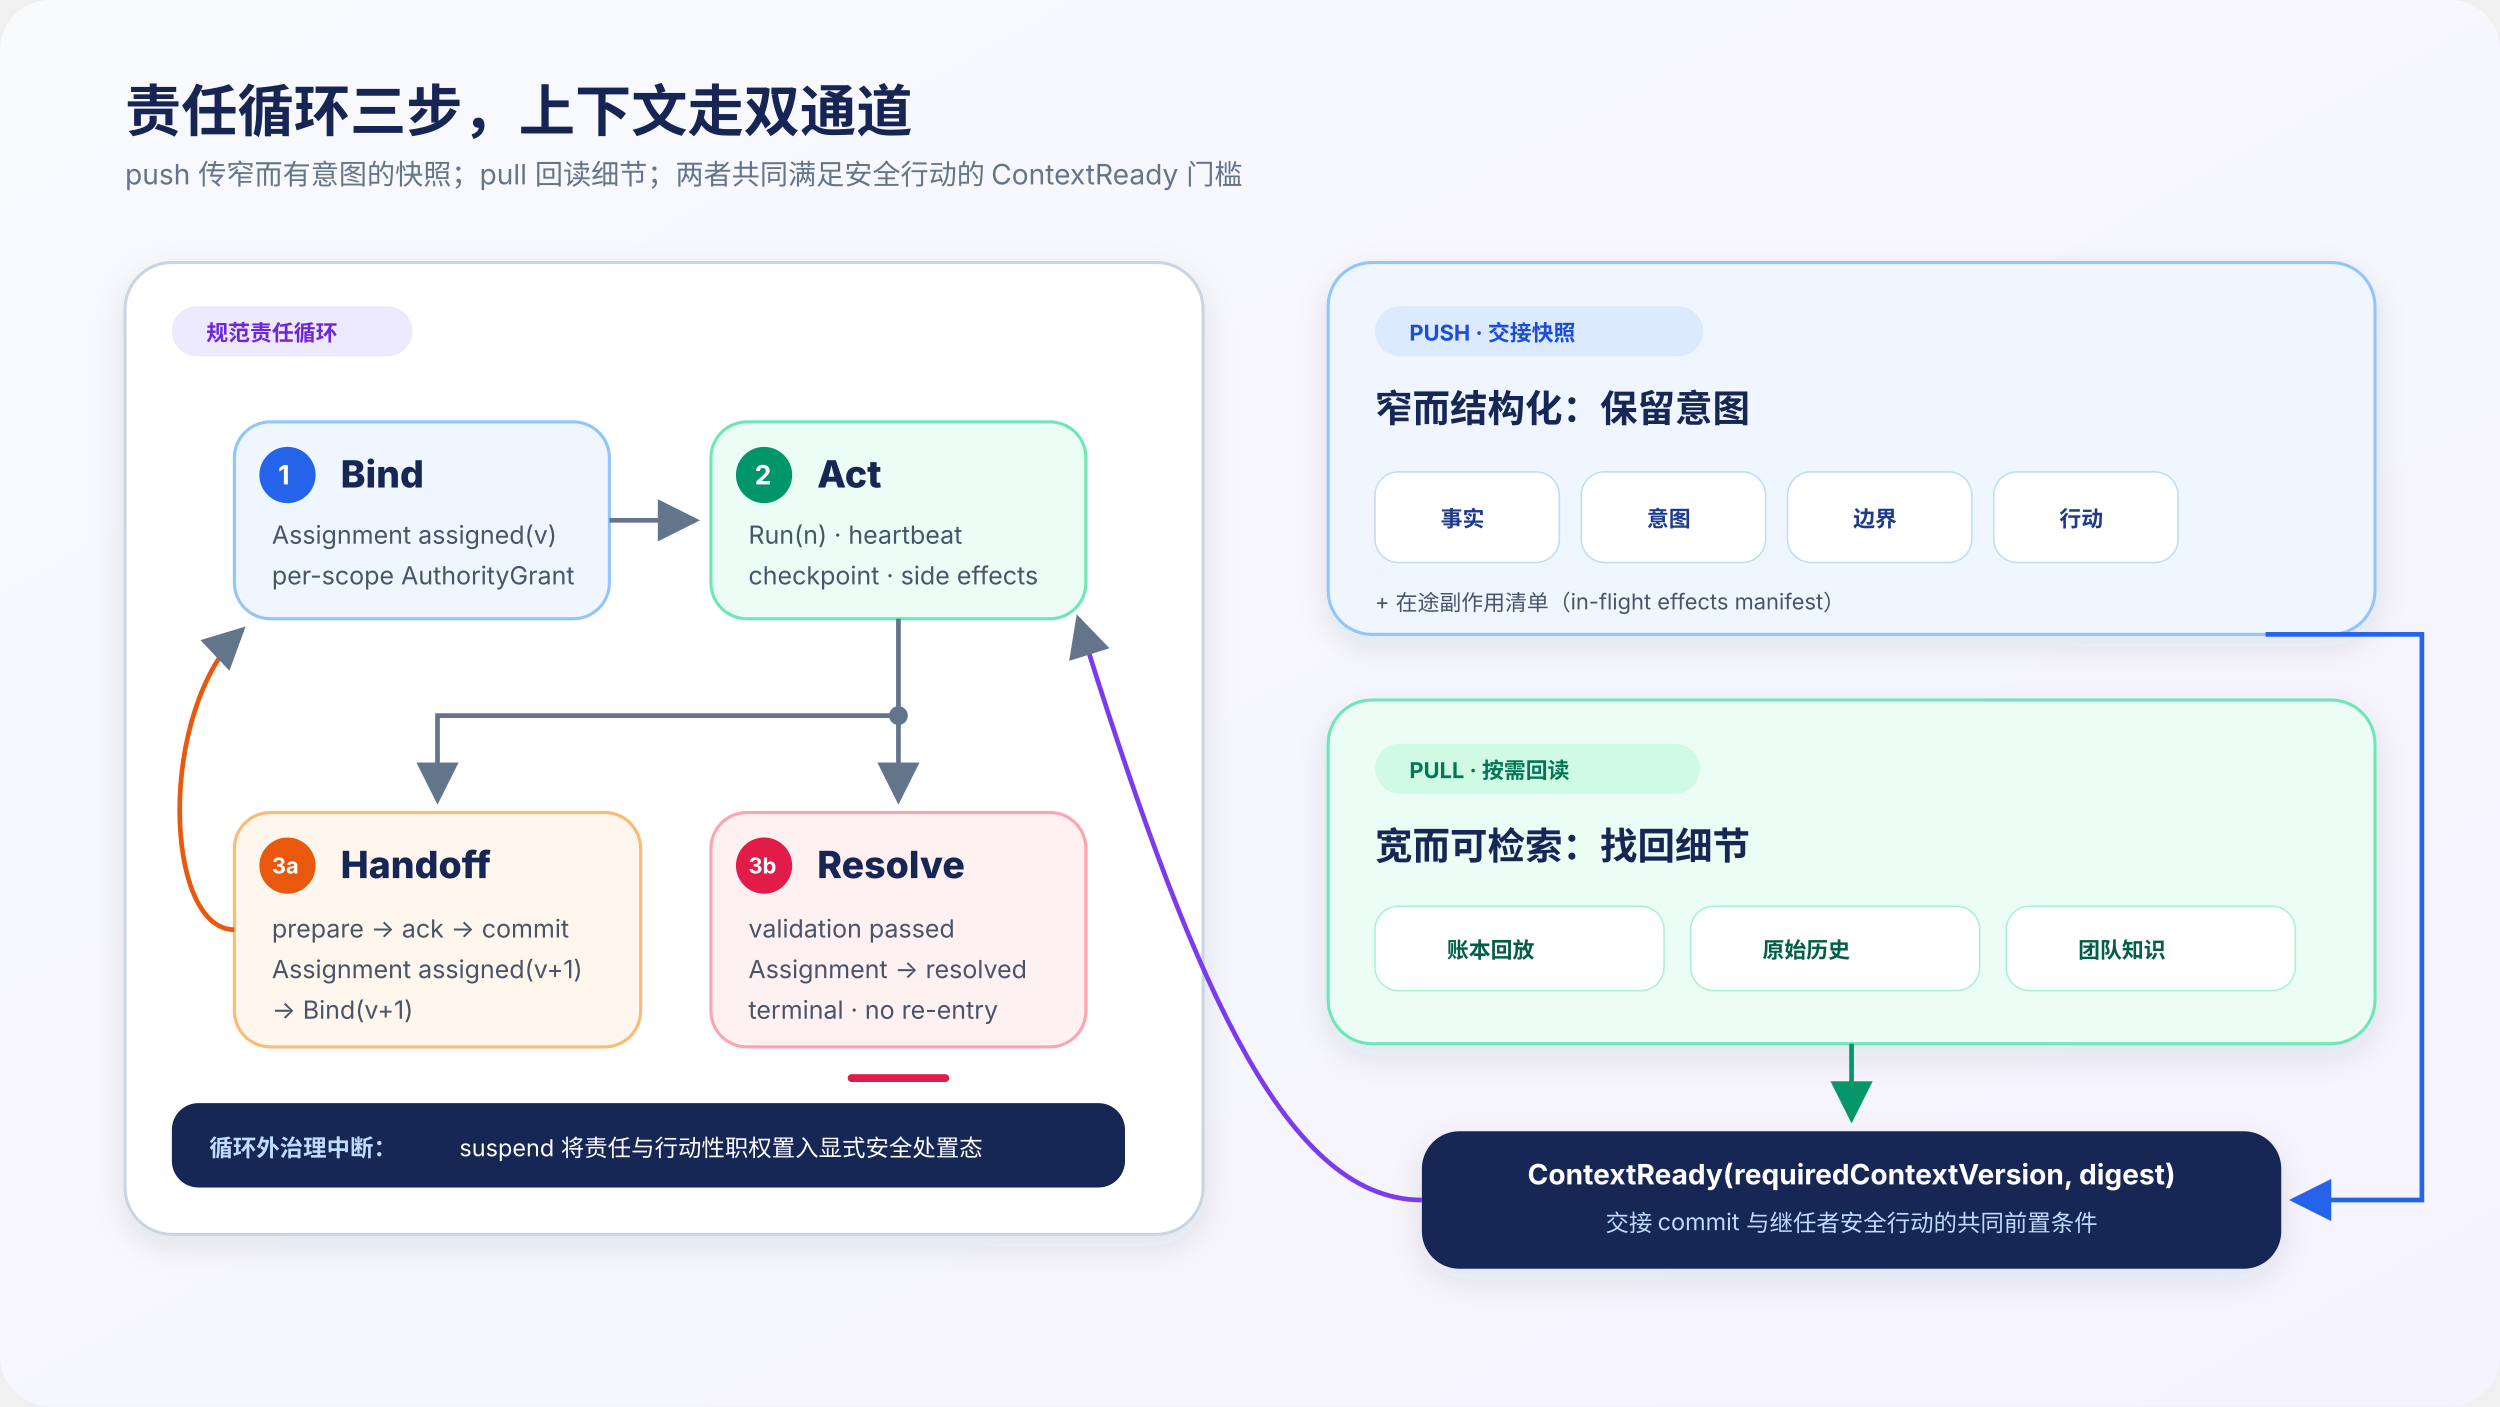
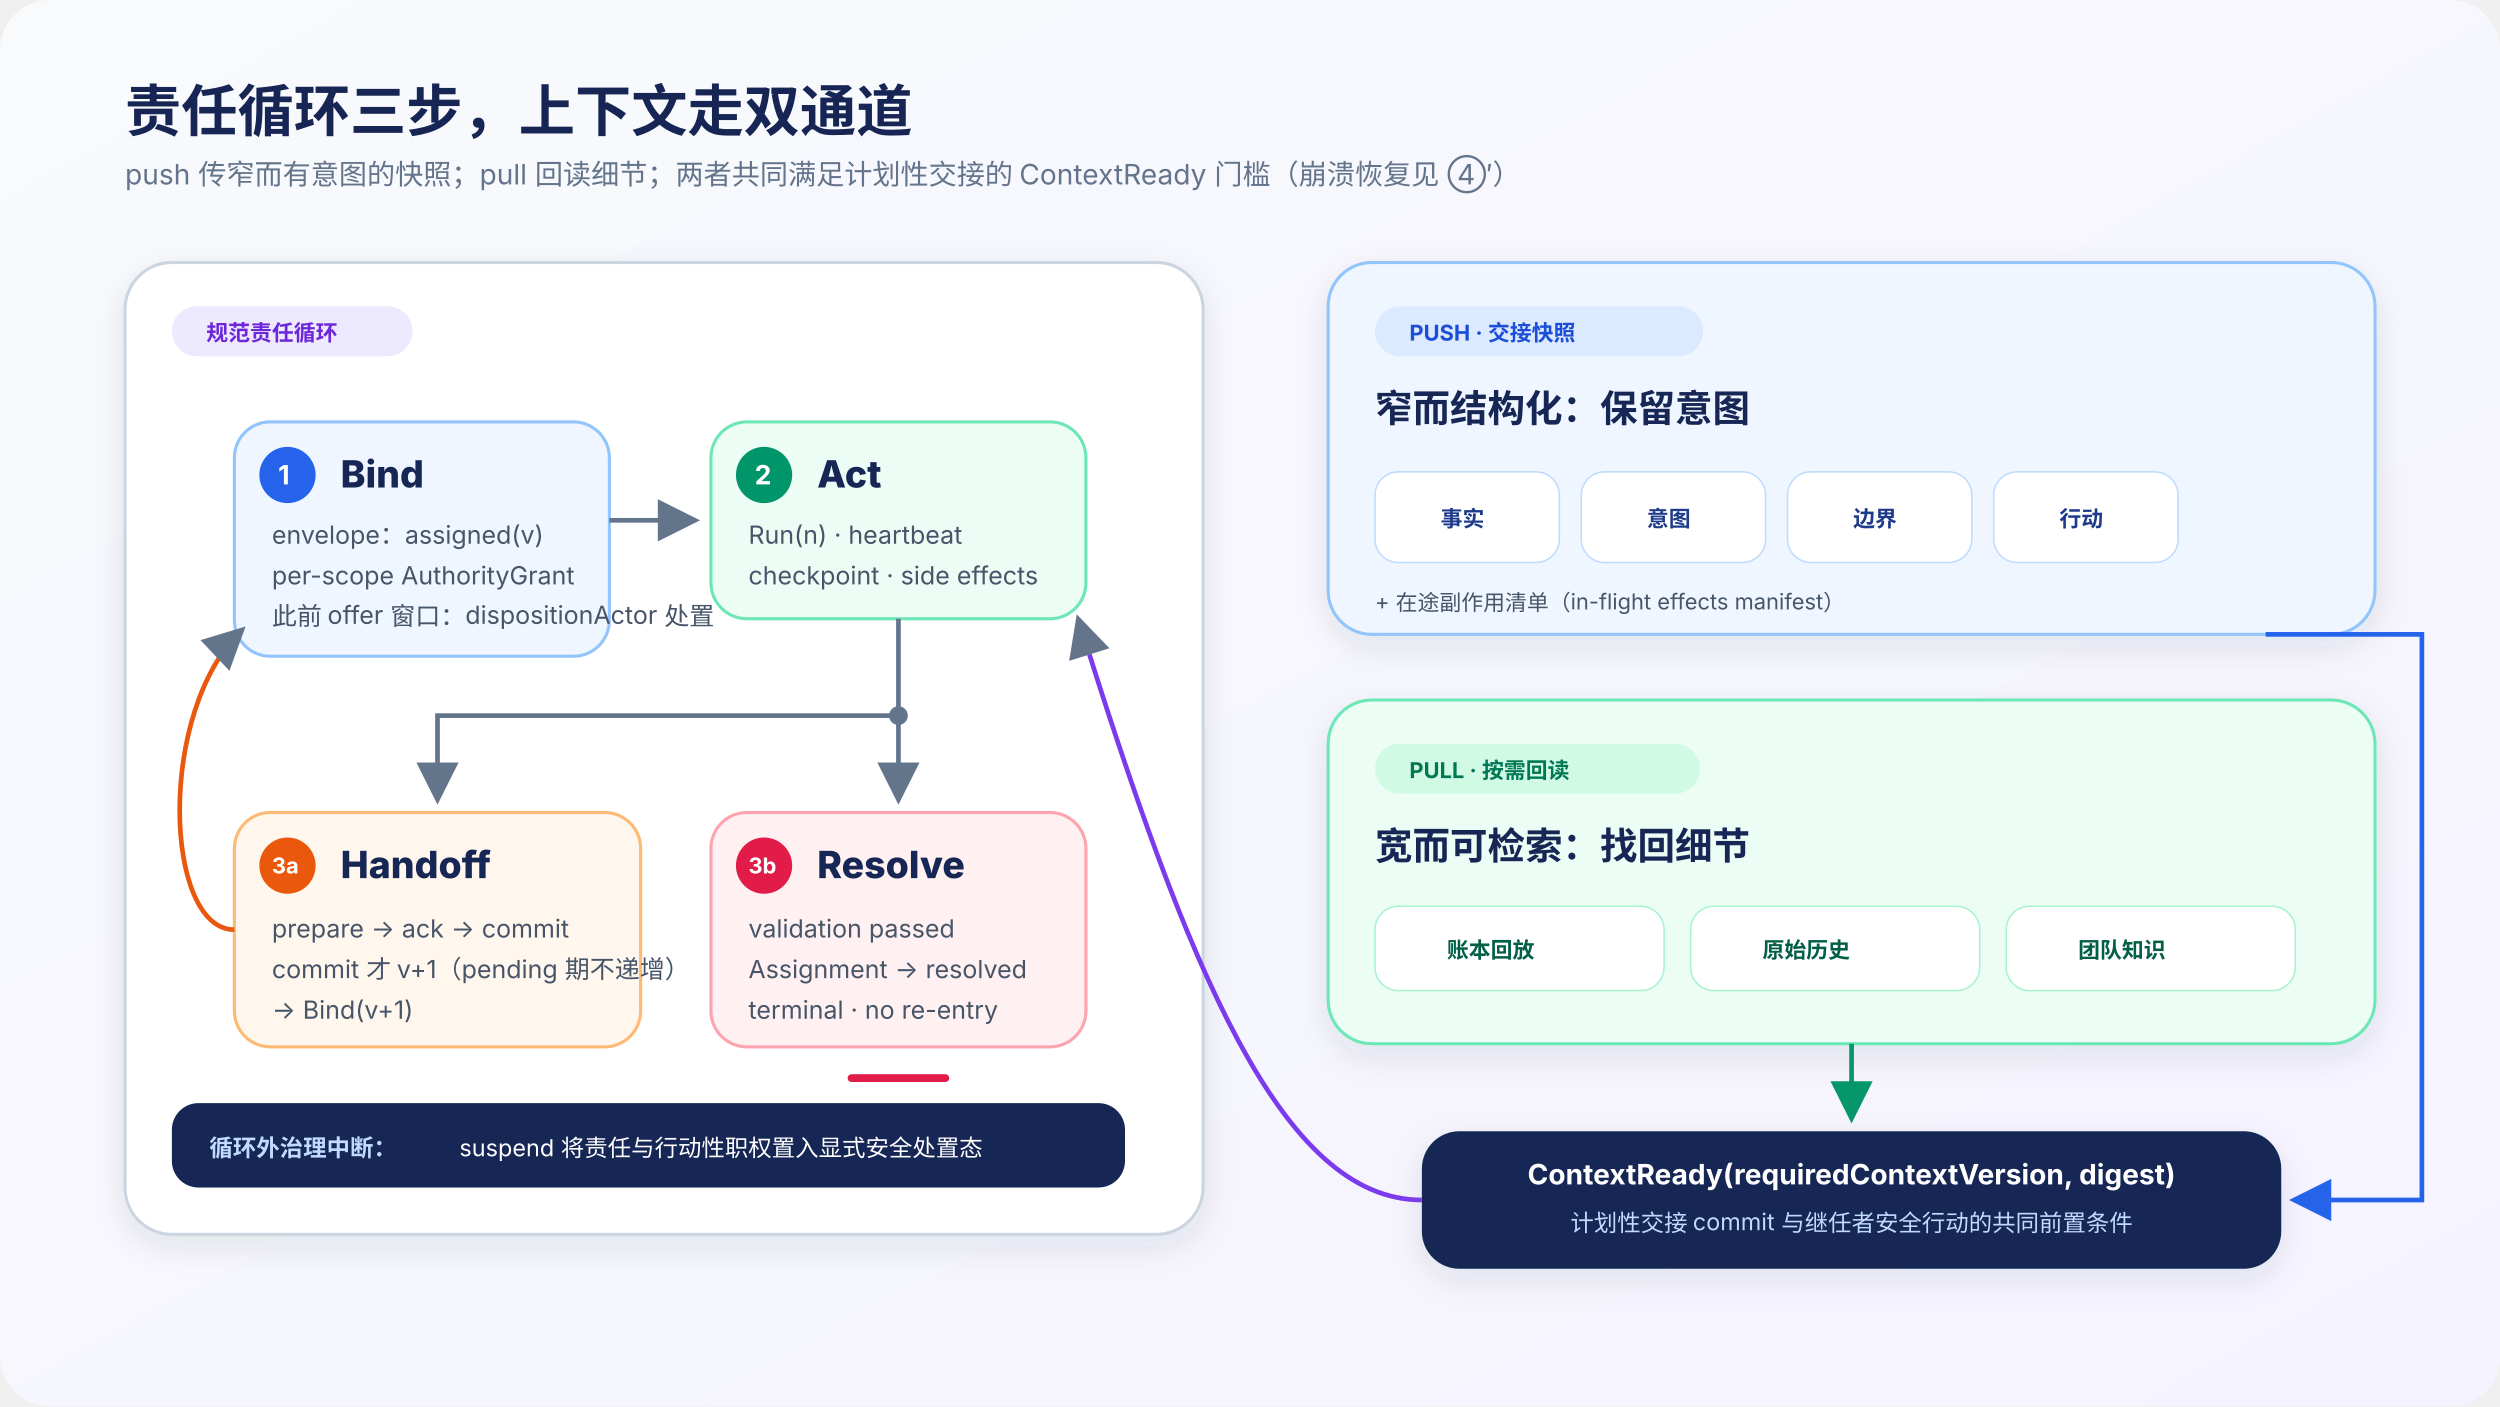
<svg xmlns="http://www.w3.org/2000/svg" width="1600" height="900" viewBox="0 0 1600 900" role="img" aria-labelledby="title desc">
  <defs>
    <linearGradient id="bg" x1="0" y1="0" x2="1" y2="1">
      <stop stop-color="#F8FAFC" />
      <stop offset="1" stop-color="#F5F3FF" />
    </linearGradient>
    <filter id="s" x="-30%" y="-30%" width="160%" height="160%">
      <feDropShadow dx="0" dy="7" stdDeviation="10" flood-color="#1E293B" flood-opacity=".1" />
    </filter>
    <marker id="arrow" markerWidth="11" markerHeight="11" refX="9" refY="5.5" orient="auto">
      <path d="M1 1L10 5.5L1 10Z" fill="#64748B" />
    </marker>
    <marker id="blue" markerWidth="11" markerHeight="11" refX="9" refY="5.5" orient="auto">
      <path d="M1 1L10 5.5L1 10Z" fill="#2563EB" />
    </marker>
    <marker id="green" markerWidth="11" markerHeight="11" refX="9" refY="5.5" orient="auto">
      <path d="M1 1L10 5.5L1 10Z" fill="#059669" />
    </marker>
    <style>
      .f{font-family:Inter,'Noto Sans CJK SC','PingFang SC',sans-serif}
      .h{fill:#172554;font-size:36px;font-weight:760}.sub{fill:#64748B;font-size:18px}
      .step{fill:#172554;font-size:24px;font-weight:760}.copy{fill:#475569;font-size:16px}
      .tag{font-size:14px;font-weight:750}.small{fill:#475569;font-size:14px}
    </style>
  </defs>
  <rect width="1600" height="900" rx="32" fill="url(#bg)" />
  <text x="80" y="84" class="f h">责任循环三步，上下文走双通道</text>
-   <text x="80" y="118" class="f sub">push 传窄而有意图的快照；pull 回读细节；两者共同满足安全行动的 ContextReady 门槛</text>
+   <text x="80" y="118" class="f sub">push 传窄而有意图的快照；pull 回读细节；两者共同满足计划性交接的 ContextReady 门槛（崩溃恢复见 ④′）</text>
  <g class="f" filter="url(#s)">
    <rect x="80" y="168" width="690" height="622" rx="30" fill="#FFFFFF" stroke="#CBD5E1" stroke-width="2" />
    <rect x="110" y="196" width="154" height="32" rx="16" fill="#EDE9FE" />
    <text x="132" y="218" class="tag" fill="#6D28D9">规范责任循环</text>
    <g transform="translate(150 270)">
-       <rect width="240" height="126" rx="23" fill="#EFF6FF" stroke="#93C5FD" stroke-width="2" />
+       <rect width="240" height="150" rx="23" fill="#EFF6FF" stroke="#93C5FD" stroke-width="2" />
      <circle cx="34" cy="34" r="18" fill="#2563EB" />
      <text x="28" y="40" font-size="17" font-weight="750" fill="#fff">1</text>
      <text x="68" y="42" class="step">Bind</text>
-       <text x="24" y="78" class="copy">Assignment assigned(v)</text>
+       <text x="24" y="78" class="copy">envelope：assigned(v)</text>
      <text x="24" y="104" class="copy">per-scope AuthorityGrant</text>
+       <text x="24" y="130" class="copy" font-size="13">此前 offer 窗口：dispositionActor 处置</text>
    </g>
    <g transform="translate(455 270)">
      <rect width="240" height="126" rx="23" fill="#ECFDF5" stroke="#6EE7B7" stroke-width="2" />
      <circle cx="34" cy="34" r="18" fill="#059669" />
      <text x="28" y="40" font-size="17" font-weight="750" fill="#fff">2</text>
      <text x="68" y="42" class="step">Act</text>
      <text x="24" y="78" class="copy">Run(n) · heartbeat</text>
      <text x="24" y="104" class="copy">checkpoint · side effects</text>
    </g>
    <g transform="translate(150 520)">
      <rect width="260" height="150" rx="23" fill="#FFF7ED" stroke="#FDBA74" stroke-width="2" />
      <circle cx="34" cy="34" r="18" fill="#EA580C" />
      <text x="24" y="39" font-size="14" font-weight="750" fill="#fff">3a</text>
      <text x="68" y="42" class="step">Handoff</text>
      <text x="24" y="80" class="copy">prepare → ack → commit</text>
-       <text x="24" y="106" class="copy">Assignment assigned(v+1)</text>
+       <text x="24" y="106" class="copy" font-size="14">commit 才 v+1（pending 期不递增）</text>
      <text x="24" y="132" class="copy">→ Bind(v+1)</text>
    </g>
    <g transform="translate(455 520)">
      <rect width="240" height="150" rx="23" fill="#FFF1F2" stroke="#FDA4AF" stroke-width="2" />
      <circle cx="34" cy="34" r="18" fill="#E11D48" />
      <text x="24" y="39" font-size="14" font-weight="750" fill="#fff">3b</text>
      <text x="68" y="42" class="step">Resolve</text>
      <text x="24" y="80" class="copy">validation passed</text>
      <text x="24" y="106" class="copy">Assignment → resolved</text>
      <text x="24" y="132" class="copy">terminal · no re-entry</text>
    </g>
    <path d="M390 333h55" fill="none" stroke="#64748B" stroke-width="3" marker-end="url(#arrow)" />
    <path d="M575 396V458H280V512" fill="none" stroke="#64748B" stroke-width="3" marker-end="url(#arrow)" />
    <path d="M575 458V512" fill="none" stroke="#64748B" stroke-width="3" marker-end="url(#arrow)" />
    <circle cx="575" cy="458" r="6" fill="#64748B" />
    <path d="M150 595C105 595 100 455 155 403" fill="none" stroke="#EA580C" stroke-width="3" marker-end="url(#arrow)" />
    <path d="M545 690h60" fill="none" stroke="#E11D48" stroke-width="5" stroke-linecap="round" />
    <g transform="translate(110 706)">
      <rect width="610" height="54" rx="17" fill="#172554" />
      <text x="24" y="34" font-size="15" font-weight="700" fill="#BFDBFE">循环外治理中断：</text>
      <text x="184" y="34" font-size="15" fill="#fff">suspend 将责任与行动性职权置入显式安全处置态</text>
    </g>
  </g>
  <g class="f" filter="url(#s)">
    <rect x="850" y="168" width="670" height="238" rx="28" fill="#EFF6FF" stroke="#93C5FD" stroke-width="2" />
    <rect x="880" y="196" width="210" height="32" rx="16" fill="#DBEAFE" />
    <text x="902" y="218" class="tag" fill="#1D4ED8">PUSH · 交接快照</text>
    <text x="880" y="270" class="step">窄而结构化：保留意图</text>
    <g transform="translate(880 302)">
      <rect width="118" height="58" rx="15" fill="#fff" stroke="#BFDBFE" />
      <text x="42" y="35" class="tag" fill="#1E3A8A">事实</text>
      <rect x="132" width="118" height="58" rx="15" fill="#fff" stroke="#BFDBFE" />
      <text x="174" y="35" class="tag" fill="#1E3A8A">意图</text>
      <rect x="264" width="118" height="58" rx="15" fill="#fff" stroke="#BFDBFE" />
      <text x="306" y="35" class="tag" fill="#1E3A8A">边界</text>
      <rect x="396" width="118" height="58" rx="15" fill="#fff" stroke="#BFDBFE" />
      <text x="438" y="35" class="tag" fill="#1E3A8A">行动</text>
    </g>
    <text x="880" y="390" class="small">+ 在途副作用清单（in-flight effects manifest）</text>
  </g>
  <g class="f" filter="url(#s)">
    <rect x="850" y="448" width="670" height="220" rx="28" fill="#ECFDF5" stroke="#6EE7B7" stroke-width="2" />
    <rect x="880" y="476" width="208" height="32" rx="16" fill="#D1FAE5" />
    <text x="902" y="498" class="tag" fill="#047857">PULL · 按需回读</text>
    <text x="880" y="550" class="step">宽而可检索：找回细节</text>
    <g transform="translate(880 580)">
      <rect width="185" height="54" rx="15" fill="#fff" stroke="#A7F3D0" />
      <text x="46" y="33" class="tag" fill="#065F46">账本回放</text>
      <rect x="202" width="185" height="54" rx="15" fill="#fff" stroke="#A7F3D0" />
      <text x="248" y="33" class="tag" fill="#065F46">原始历史</text>
      <rect x="404" width="185" height="54" rx="15" fill="#fff" stroke="#A7F3D0" />
      <text x="450" y="33" class="tag" fill="#065F46">团队知识</text>
    </g>
  </g>
  <g class="f" filter="url(#s)">
    <rect x="910" y="724" width="550" height="88" rx="24" fill="#172554" />
    <text x="1185" y="758" text-anchor="middle" font-size="18" font-weight="750" fill="#fff">ContextReady(requiredContextVersion, digest)</text>
-     <text x="1185" y="788" text-anchor="middle" font-size="15" fill="#BFDBFE">交接 commit 与继任者安全行动的共同前置条件</text>
+     <text x="1185" y="788" text-anchor="middle" font-size="15" fill="#BFDBFE">计划性交接 commit 与继任者安全行动的共同前置条件</text>
  </g>
  <path d="M1450 406H1550V768H1468" fill="none" stroke="#2563EB" stroke-width="3" marker-end="url(#blue)" />
  <path d="M1185 668v48" fill="none" stroke="#059669" stroke-width="3" marker-end="url(#green)" />
  <path d="M910 768C820 768 760 620 690 396" fill="none" stroke="#7C3AED" stroke-width="3" marker-end="url(#arrow)" />
</svg>
